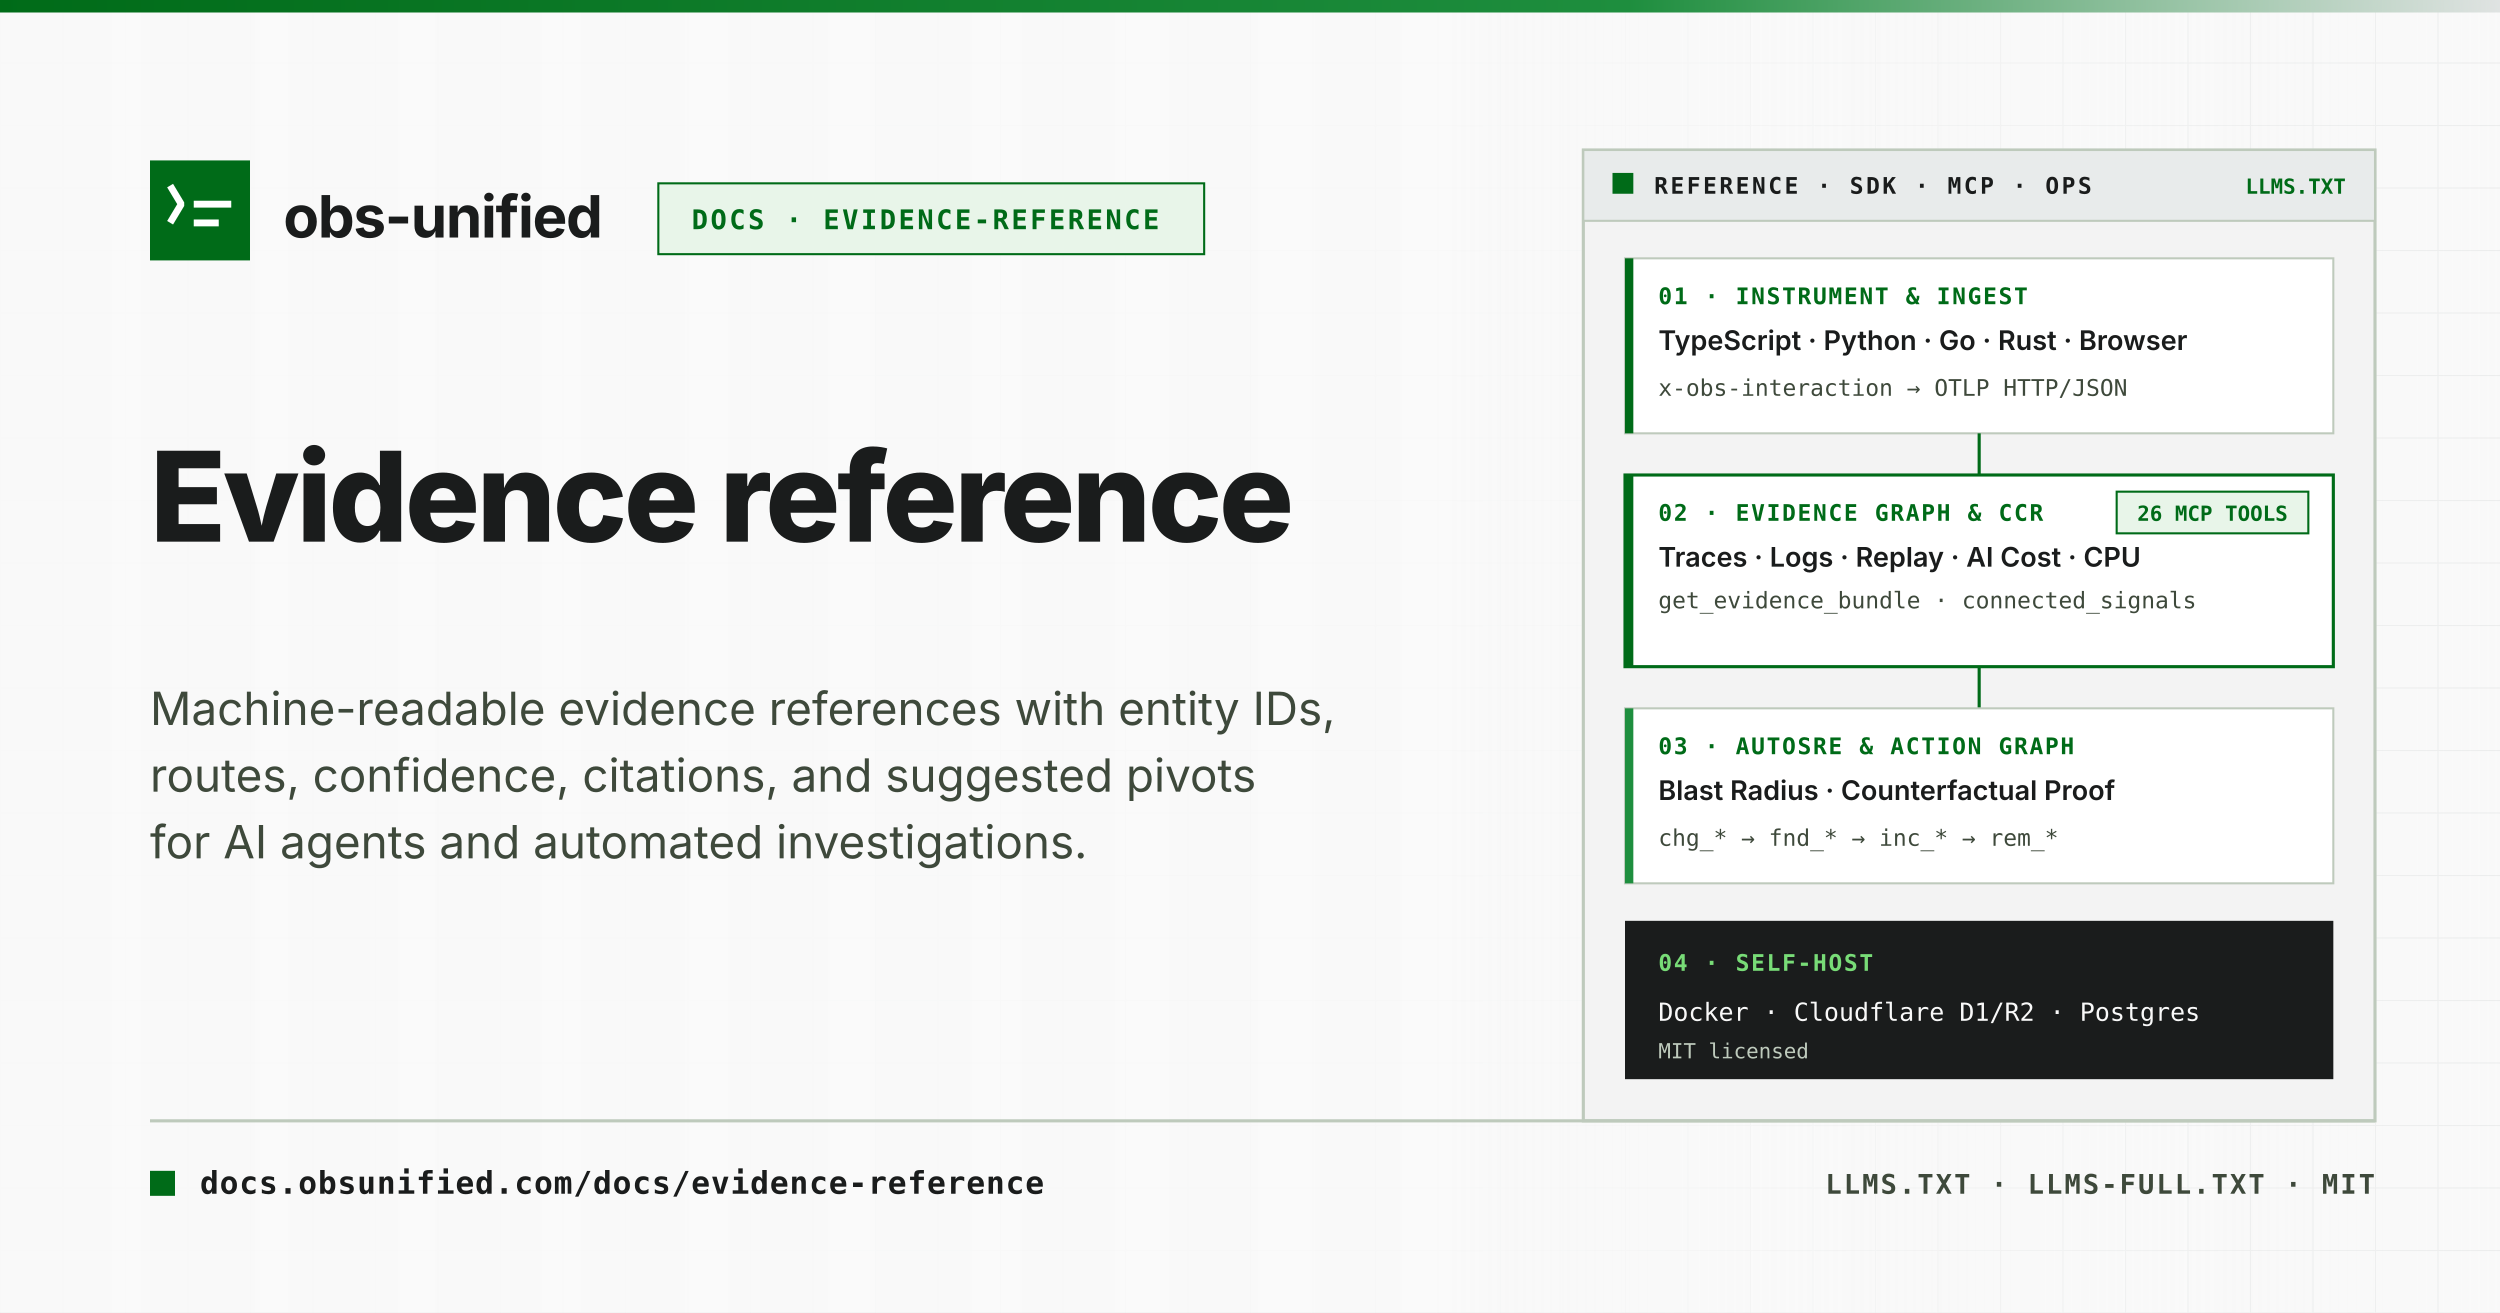
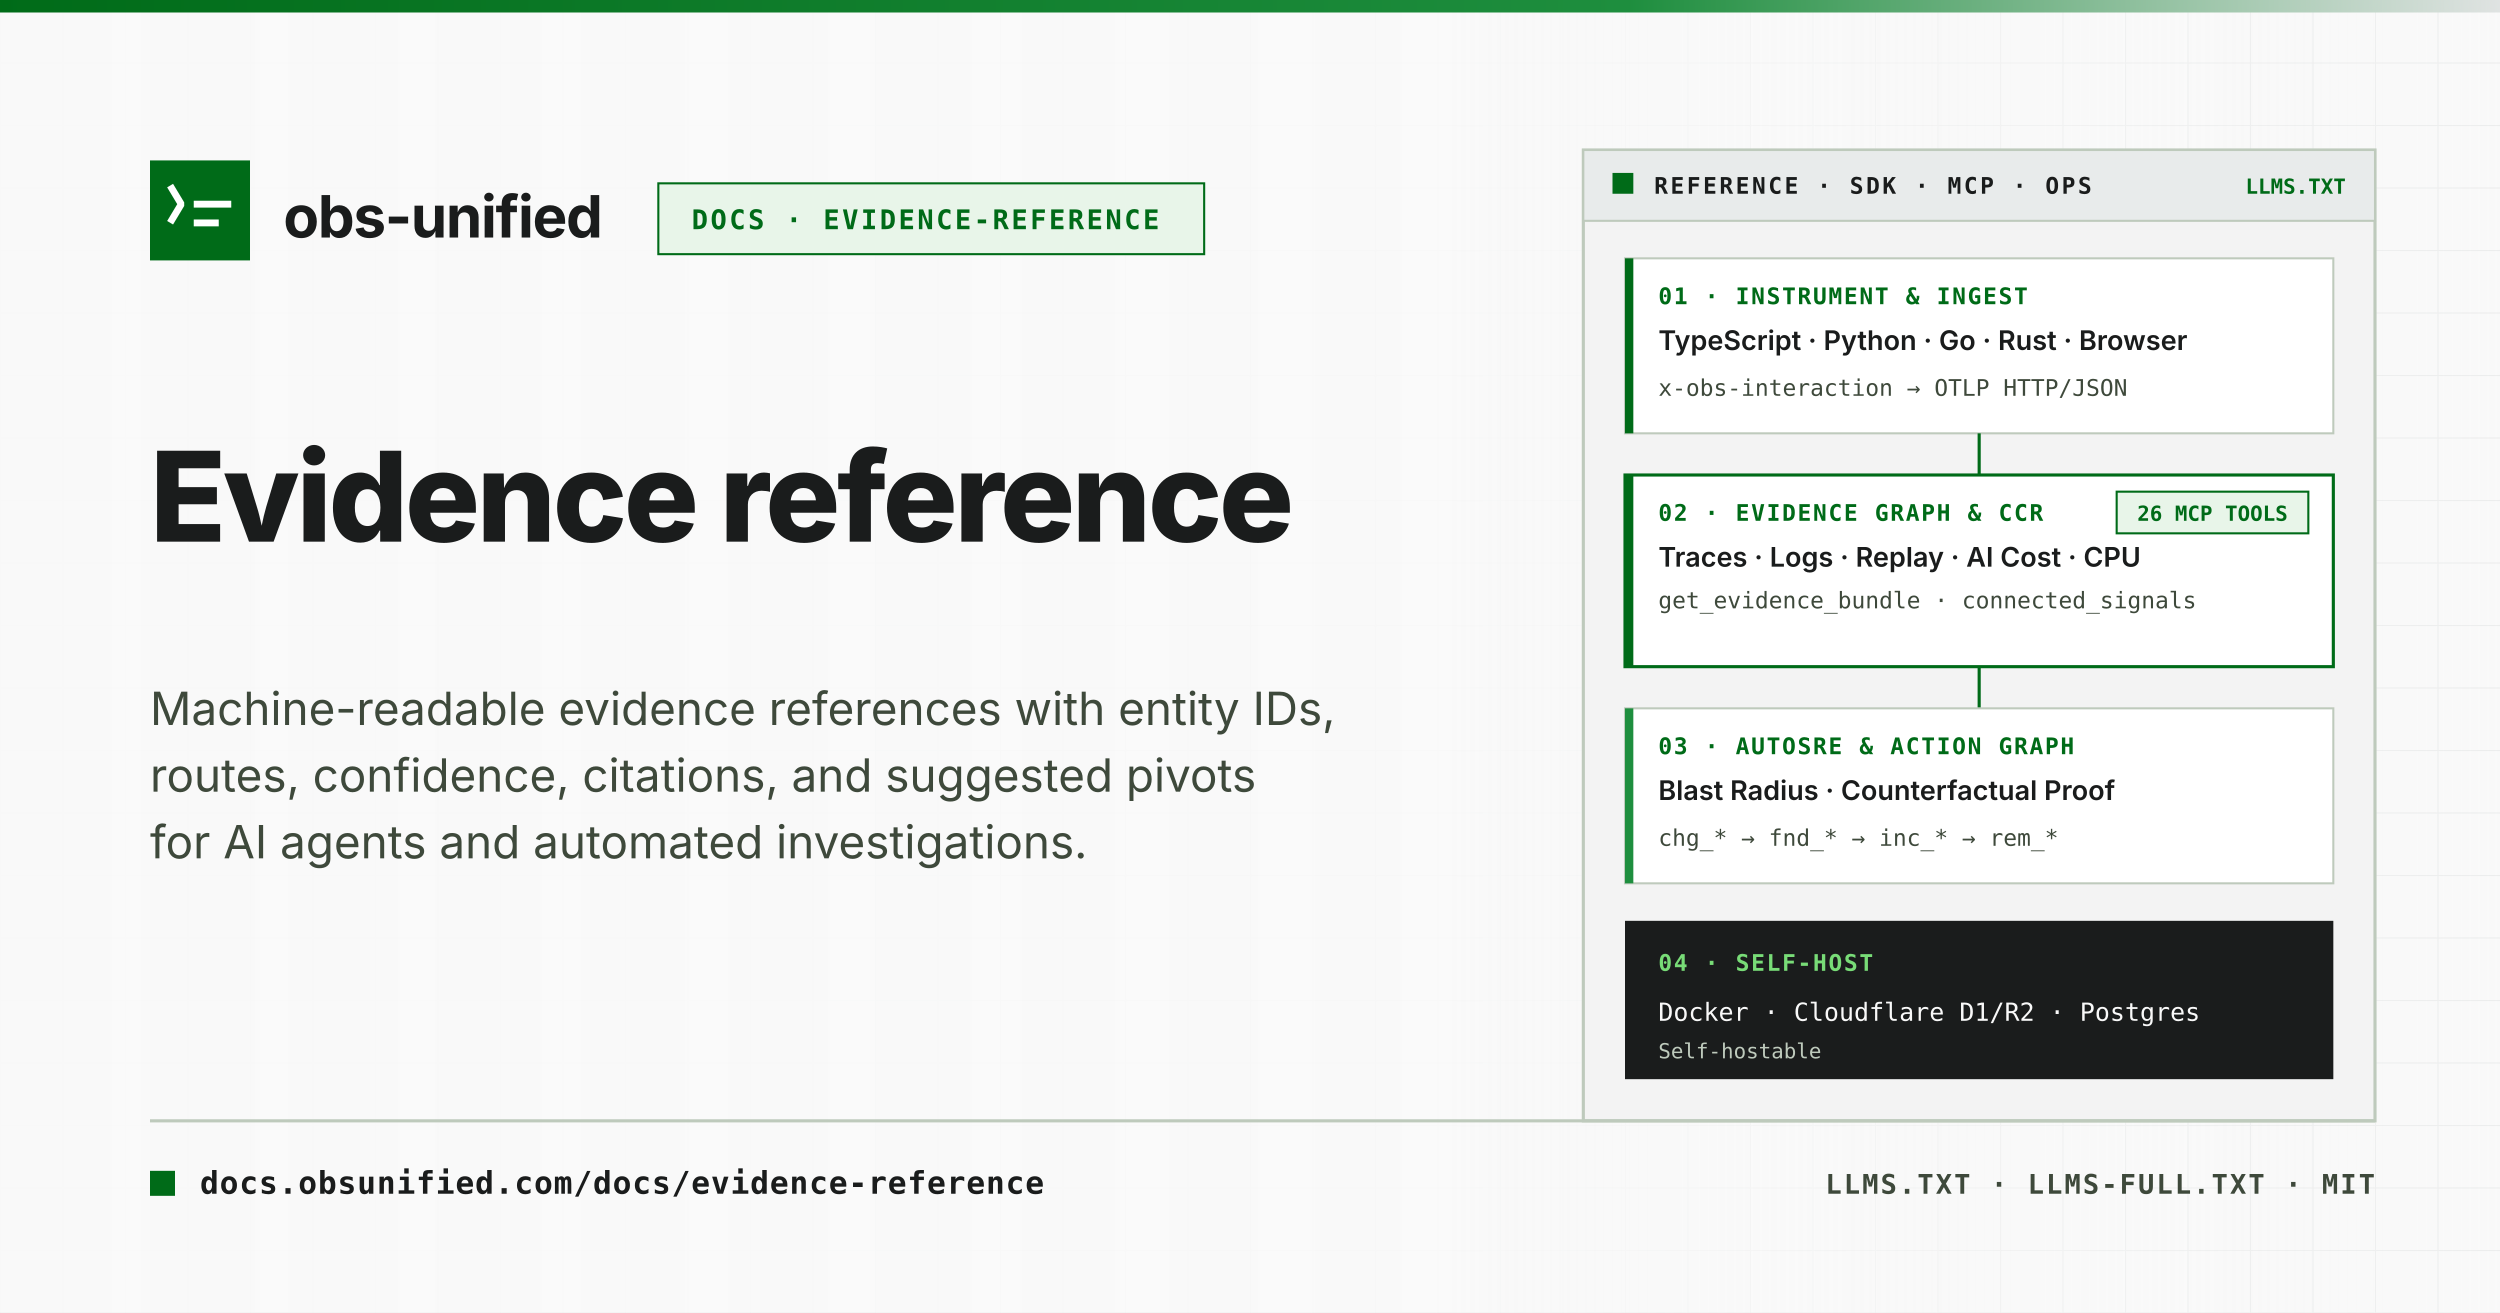
<svg xmlns="http://www.w3.org/2000/svg" viewBox="0 0 1200 630" width="1200" height="630" role="img" aria-label="Evidence reference — obs-unified documentation">
  <defs>
    <pattern id="grid" width="30" height="30" patternUnits="userSpaceOnUse">
      <path d="M 30 0 L 0 0 0 30" fill="none" stroke="#E2E4E4" stroke-width="1" />
    </pattern>
    <linearGradient id="surfaceFade" x1="0" y1="0" x2="1" y2="0">
      <stop offset="0%" stop-color="#F9F9F9" stop-opacity="0.97" />
      <stop offset="58%" stop-color="#F9F9F9" stop-opacity="0.93" />
      <stop offset="100%" stop-color="#F9F9F9" stop-opacity="0.45" />
    </linearGradient>
    <linearGradient id="accentBar" x1="0" y1="0" x2="1" y2="0">
      <stop offset="0%" stop-color="#006B18" />
      <stop offset="65%" stop-color="#1E8E3E" />
      <stop offset="100%" stop-color="#E2E4E4" />
    </linearGradient>
  </defs>
  <rect width="1200" height="630" fill="#F9F9F9" />
  <rect width="1200" height="630" fill="url(#grid)" />
  <rect width="1200" height="630" fill="url(#surfaceFade)" />
  <rect x="0" y="0" width="1200" height="6" fill="url(#accentBar)" />
  <g transform="translate(760, 72)">
    <rect x="0" y="0" width="380" height="466" fill="#F3F3F3" stroke="#BECABC" stroke-width="1.5" />
    <rect x="0" y="0" width="380" height="34" fill="#E8EBEB" stroke="#BECABC" stroke-width="1" />
    <rect x="14" y="11" width="10" height="10" fill="#006B18" />
    <text x="34" y="21" font-family="'JetBrains Mono', 'SFMono-Regular', Menlo, monospace" font-size="11" font-weight="700" fill="#1A1C1C" letter-spacing="1.2">REFERENCE · SDK · MCP · OPS</text>
    <text x="366" y="21" text-anchor="end" font-family="'JetBrains Mono', 'SFMono-Regular', Menlo, monospace" font-size="10" font-weight="600" fill="#006B18">LLMS.TXT</text>
    <rect x="20" y="52" width="340" height="84" fill="#FFFFFF" stroke="#BECABC" stroke-width="1" />
    <rect x="20" y="52" width="4" height="84" fill="#006B18" />
    <text x="36" y="74" font-family="'JetBrains Mono', 'SFMono-Regular', Menlo, monospace" font-size="11" font-weight="700" fill="#006B18" letter-spacing="0.8">01 · INSTRUMENT &amp; INGEST</text>
    <text x="36" y="96" font-family="'Inter', -apple-system, sans-serif" font-size="13" font-weight="600" fill="#1A1C1C">TypeScript · Python · Go · Rust · Browser</text>
    <text x="36" y="118" font-family="'JetBrains Mono', 'SFMono-Regular', Menlo, monospace" font-size="11" font-weight="500" fill="#3E493B">x-obs-interaction → OTLP HTTP/JSON</text>
    <line x1="190" y1="136" x2="190" y2="156" stroke="#006B18" stroke-width="1.5" />
    <rect x="20" y="156" width="340" height="92" fill="#FFFFFF" stroke="#006B18" stroke-width="1.5" />
    <rect x="20" y="156" width="4" height="92" fill="#006B18" />
    <text x="36" y="178" font-family="'JetBrains Mono', 'SFMono-Regular', Menlo, monospace" font-size="11" font-weight="700" fill="#006B18" letter-spacing="0.8">02 · EVIDENCE GRAPH &amp; CCR</text>
    <text x="36" y="200" font-family="'Inter', -apple-system, sans-serif" font-size="13" font-weight="600" fill="#1A1C1C">Traces · Logs · Replay · AI Cost · CPU</text>
    <text x="36" y="220" font-family="'JetBrains Mono', 'SFMono-Regular', Menlo, monospace" font-size="11" font-weight="500" fill="#3E493B">get_evidence_bundle · connected_signals</text>
    <rect x="256" y="164" width="92" height="20" fill="#E8F5E9" stroke="#006B18" stroke-width="1" />
    <text x="302" y="178" text-anchor="middle" font-family="'JetBrains Mono', 'SFMono-Regular', Menlo, monospace" font-size="10" font-weight="700" fill="#006B18">26 MCP TOOLS</text>
    <line x1="190" y1="248" x2="190" y2="268" stroke="#006B18" stroke-width="1.5" />
    <rect x="20" y="268" width="340" height="84" fill="#FFFFFF" stroke="#BECABC" stroke-width="1" />
    <rect x="20" y="268" width="4" height="84" fill="#1E8E3E" />
    <text x="36" y="290" font-family="'JetBrains Mono', 'SFMono-Regular', Menlo, monospace" font-size="11" font-weight="700" fill="#006B18" letter-spacing="0.8">03 · AUTOSRE &amp; ACTION GRAPH</text>
    <text x="36" y="312" font-family="'Inter', -apple-system, sans-serif" font-size="13" font-weight="600" fill="#1A1C1C">Blast Radius · Counterfactual Proof</text>
    <text x="36" y="334" font-family="'JetBrains Mono', 'SFMono-Regular', Menlo, monospace" font-size="11" font-weight="500" fill="#3E493B">chg_* → fnd_* → inc_* → rem_*</text>
    <rect x="20" y="370" width="340" height="76" fill="#1A1C1C" />
    <text x="36" y="394" font-family="'JetBrains Mono', 'SFMono-Regular', Menlo, monospace" font-size="11" font-weight="700" fill="#78DC77" letter-spacing="0.8">04 · SELF-HOST</text>
    <text x="36" y="418" font-family="'JetBrains Mono', 'SFMono-Regular', Menlo, monospace" font-size="12" font-weight="500" fill="#F9F9F9">Docker · Cloudflare D1/R2 · Postgres</text>
-     <text x="36" y="436" font-family="'JetBrains Mono', 'SFMono-Regular', Menlo, monospace" font-size="10" font-weight="500" fill="#BECABC">MIT licensed</text>
+     <text x="36" y="436" font-family="'JetBrains Mono', 'SFMono-Regular', Menlo, monospace" font-size="10" font-weight="500" fill="#BECABC">Self-hostable</text>
  </g>
  <g transform="translate(72, 72)">
    <g transform="translate(0, 5) scale(1.5)">
      <rect width="32" height="32" fill="#006B18" />
      <path d="M7 9 L10 14 L7 19" fill="none" stroke="#FFFFFF" stroke-width="2.2" stroke-linejoin="bevel" stroke-linecap="square" />
      <rect x="14" y="12.9" width="12" height="2.2" fill="#FFFFFF" />
      <rect x="14" y="18.9" width="8" height="2.2" fill="#FFFFFF" />
    </g>
    <text x="64" y="42" font-family="'Inter', -apple-system, BlinkMacSystemFont, 'Segoe UI', sans-serif" font-size="28" font-weight="700" fill="#1A1C1C" letter-spacing="-0.6">obs-unified</text>
    <rect x="244" y="16" width="262" height="34" fill="#E8F5E9" stroke="#006B18" stroke-width="1" />
    <text x="260" y="38" font-family="'JetBrains Mono', 'SFMono-Regular', Menlo, monospace" font-size="13" font-weight="700" fill="#006B18" letter-spacing="1.2">DOCS · EVIDENCE-REFERENCE</text>
  </g>
  <text x="72" y="260" font-family="'Inter', -apple-system, BlinkMacSystemFont, 'Segoe UI', sans-serif" font-size="60" font-weight="800" fill="#1A1C1C" letter-spacing="-1.6">Evidence reference</text>
  <text x="72" y="348" font-family="'Inter', -apple-system, BlinkMacSystemFont, 'Segoe UI', sans-serif" font-size="22" font-weight="400" fill="#3E493B">Machine-readable evidence references with entity IDs,</text>
  <text x="72" y="380" font-family="'Inter', -apple-system, BlinkMacSystemFont, 'Segoe UI', sans-serif" font-size="22" font-weight="400" fill="#3E493B">routes, confidence, citations, and suggested pivots</text>
  <text x="72" y="412" font-family="'Inter', -apple-system, BlinkMacSystemFont, 'Segoe UI', sans-serif" font-size="22" font-weight="400" fill="#3E493B">for AI agents and automated investigations.</text>
  <line x1="72" y1="538" x2="1140" y2="538" stroke="#BECABC" stroke-width="1.5" />
  <rect x="72" y="562" width="12" height="12" fill="#006B18" />
  <text x="96" y="573" font-family="'JetBrains Mono', 'SFMono-Regular', Menlo, monospace" font-size="15" font-weight="700" fill="#1A1C1C" letter-spacing="0.4">docs.obsunified.com/docs/evidence-reference</text>
  <text x="1140" y="573" text-anchor="end" font-family="'JetBrains Mono', 'SFMono-Regular', Menlo, monospace" font-size="13" font-weight="600" fill="#3E493B" letter-spacing="1">LLMS.TXT · LLMS-FULL.TXT · MIT</text>
</svg>
